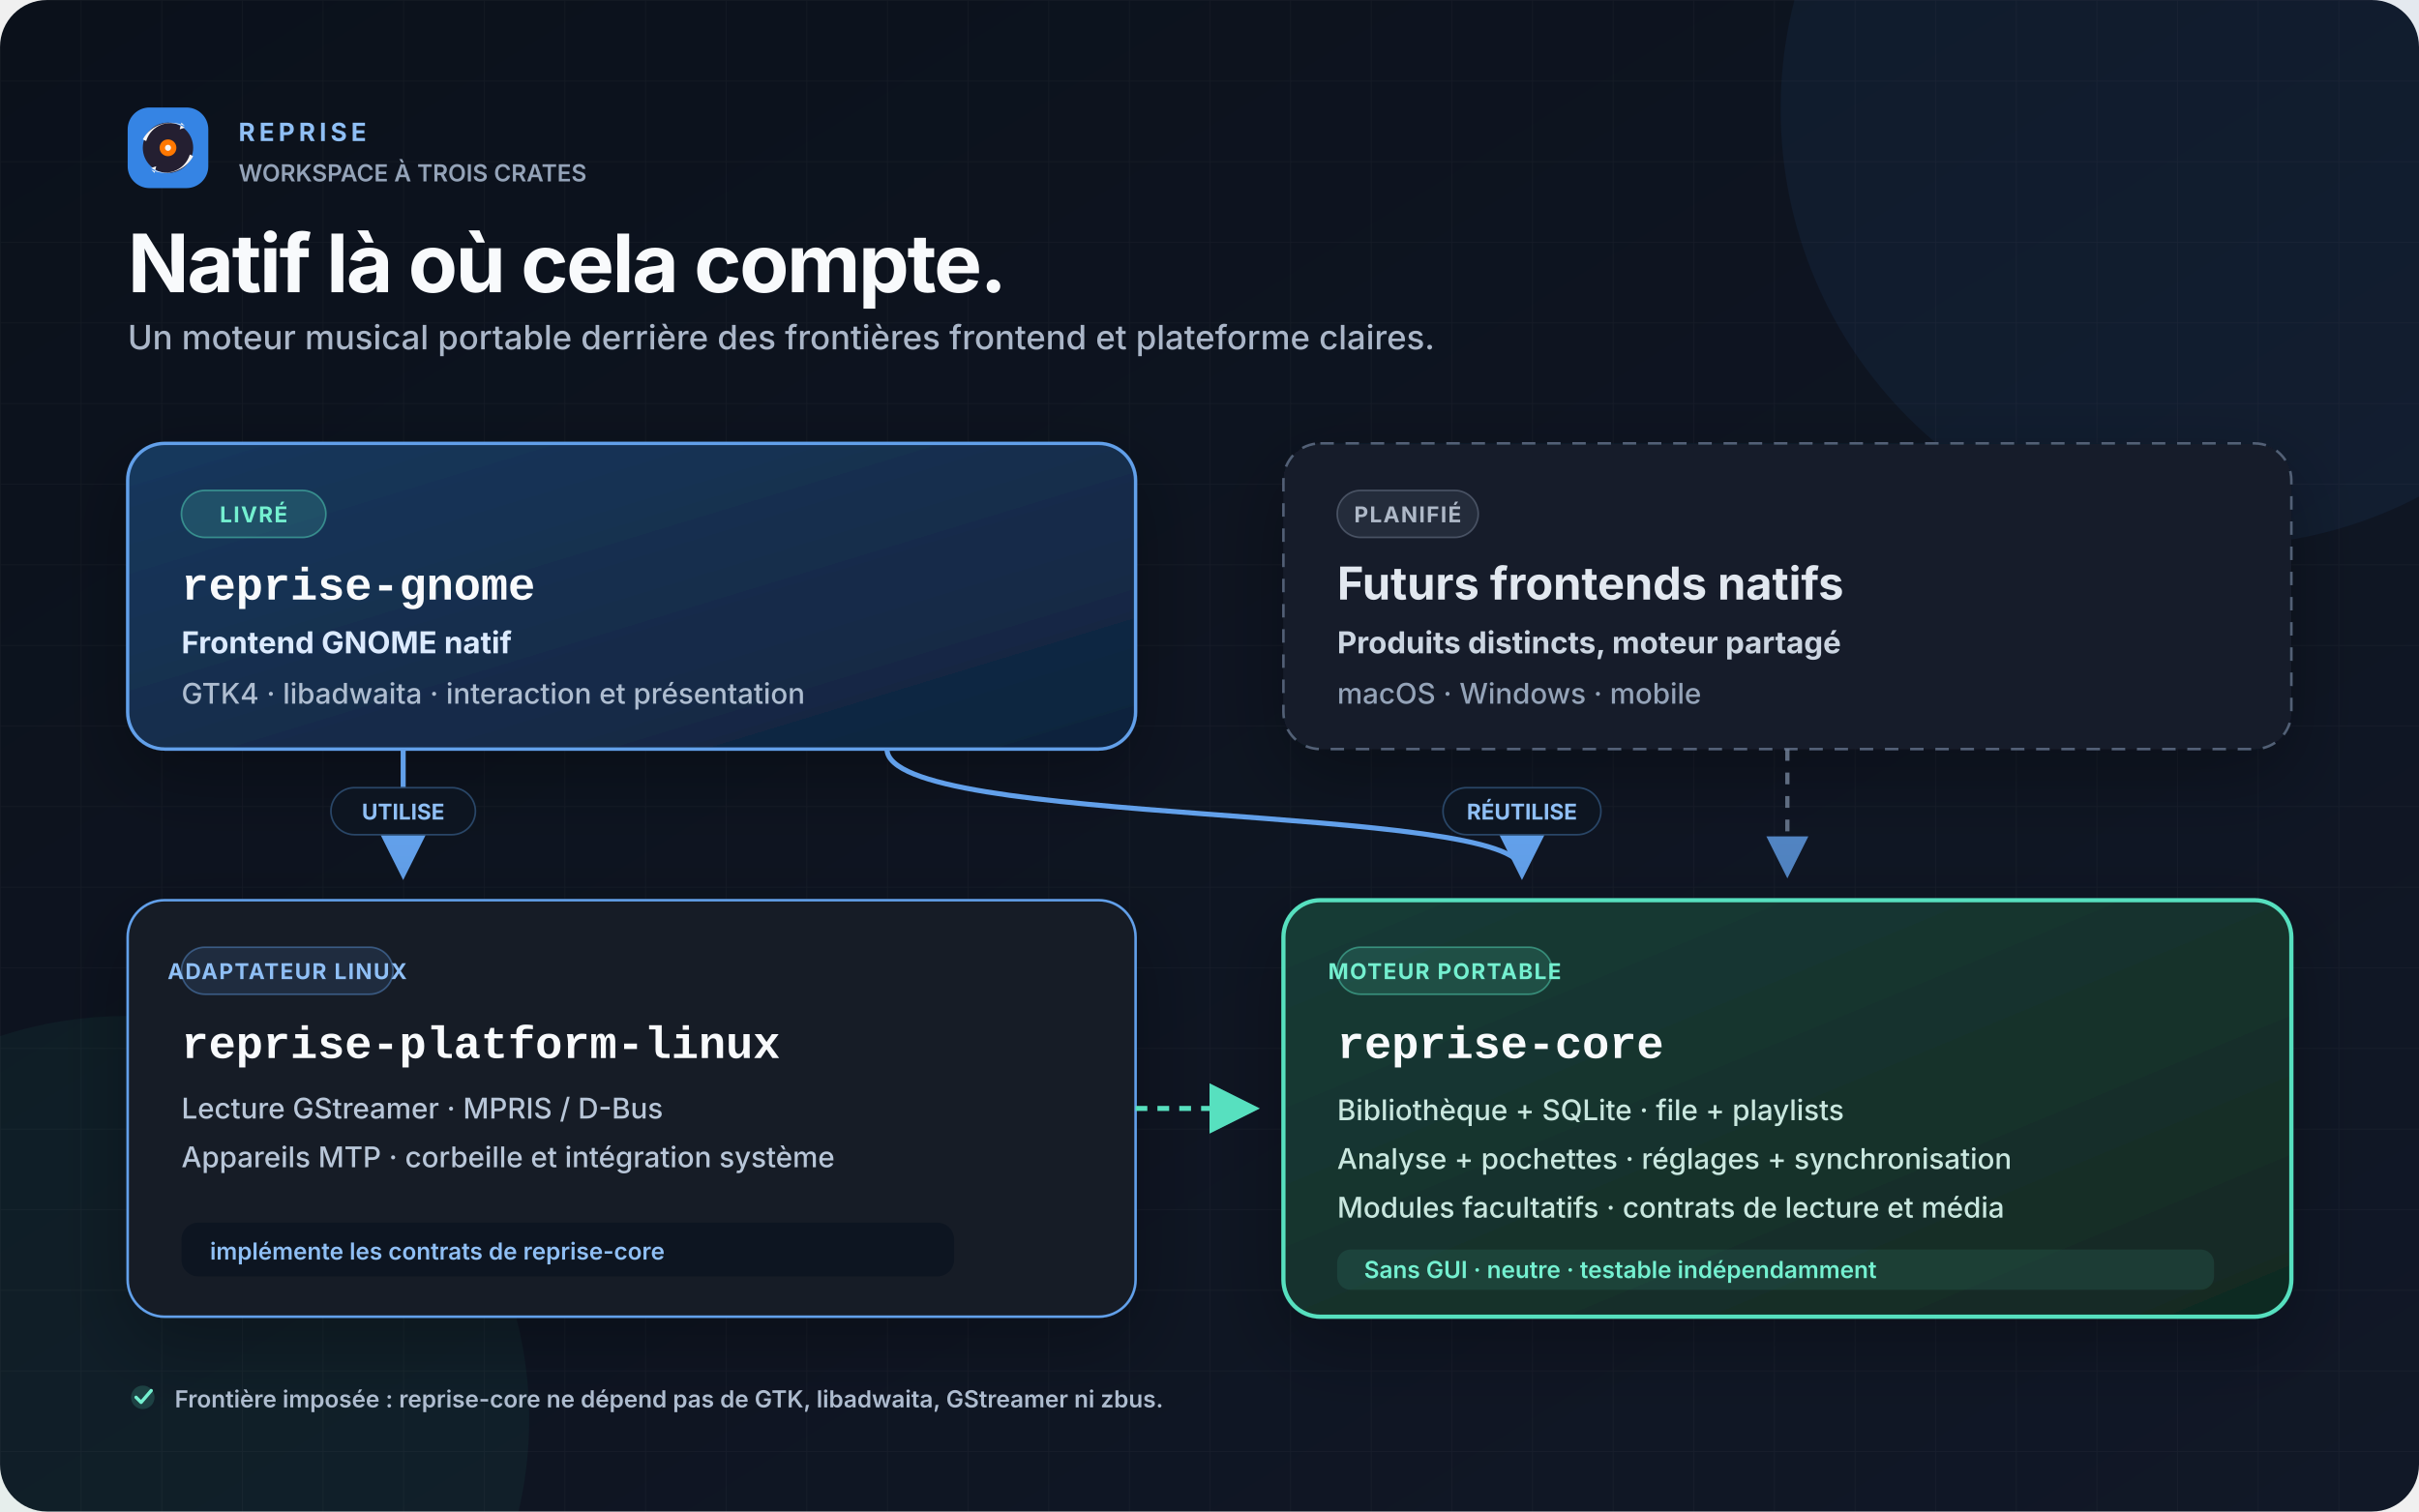
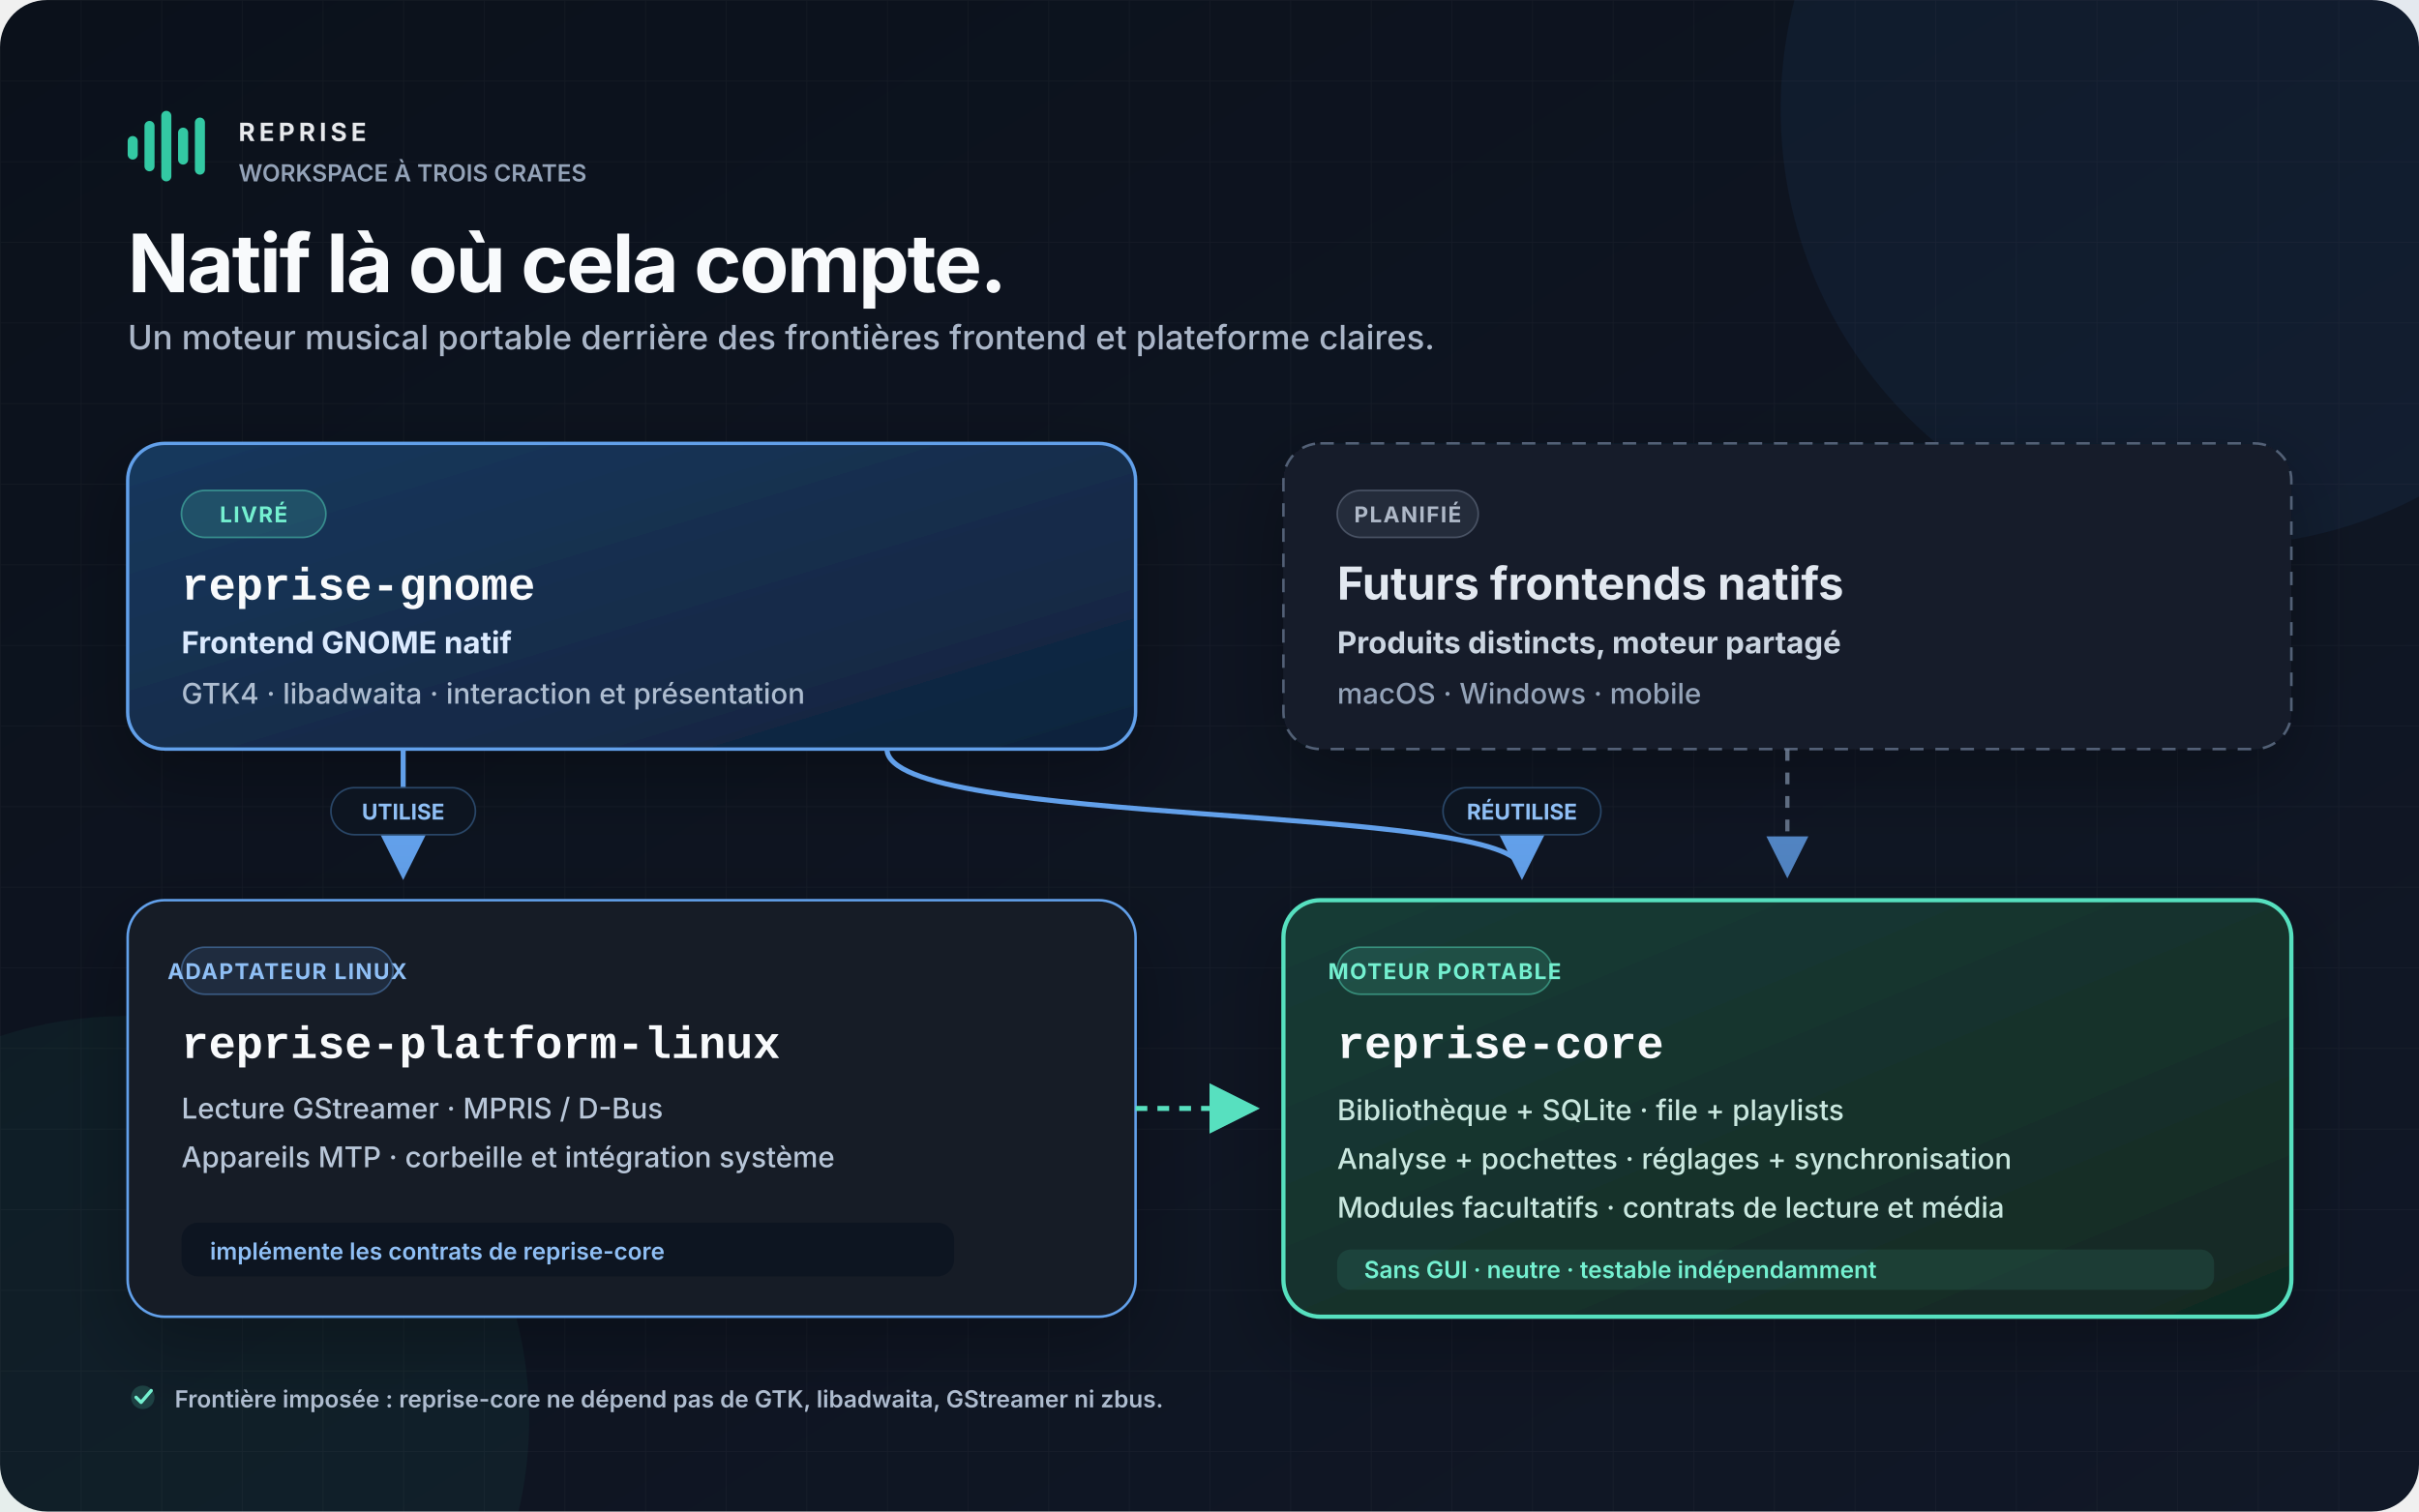
<svg xmlns="http://www.w3.org/2000/svg" width="1440" height="900" viewBox="0 0 1440 900" role="img" aria-labelledby="title description">
  <defs>
    <linearGradient id="background" x1="0" y1="0" x2="1" y2="1">
      <stop offset="0" stop-color="#0b111b" />
      <stop offset="1" stop-color="#111827" />
    </linearGradient>
    <linearGradient id="gnome-card" x1="0" y1="0" x2="1" y2="1">
      <stop offset="0" stop-color="#17385d" />
      <stop offset="1" stop-color="#10233c" />
    </linearGradient>
    <linearGradient id="core-card" x1="0" y1="0" x2="1" y2="1">
      <stop offset="0" stop-color="#193b36" />
      <stop offset="1" stop-color="#112923" />
    </linearGradient>
    <pattern id="grid" width="48" height="48" patternUnits="userSpaceOnUse">
      <path d="M48 0H0V48" fill="none" stroke="#ffffff" stroke-opacity="0.035" />
    </pattern>
    <filter id="shadow" x="-20%" y="-20%" width="140%" height="150%">
      <feDropShadow dx="0" dy="16" stdDeviation="22" flood-color="#000000" flood-opacity="0.28" />
    </filter>
    <filter id="glow" x="-40%" y="-40%" width="180%" height="180%">
      <feGaussianBlur stdDeviation="10" result="blur" />
      <feMerge>
        <feMergeNode in="blur" />
        <feMergeNode in="SourceGraphic" />
      </feMerge>
    </filter>
    <marker id="arrow-blue" markerWidth="10" markerHeight="10" refX="8" refY="5" orient="auto" markerUnits="strokeWidth">
      <path d="M0 0L10 5L0 10Z" fill="#62a0ea" />
    </marker>
    <marker id="arrow-green" markerWidth="10" markerHeight="10" refX="8" refY="5" orient="auto" markerUnits="strokeWidth">
      <path d="M0 0L10 5L0 10Z" fill="#57e0bf" />
    </marker>
    <style>
      .sans { font-family: Inter, ui-sans-serif, system-ui, -apple-system, BlinkMacSystemFont, "Segoe UI", sans-serif; }
      .mono { font-family: "SFMono-Regular", Consolas, "Liberation Mono", monospace; }
      .eyebrow { font-size: 15px; font-weight: 700; letter-spacing: 2.4px; }
      .title { font-size: 48px; font-weight: 750; letter-spacing: -1.2px; }
      .subtitle { font-size: 20px; font-weight: 450; }
      .crate { font-size: 27px; font-weight: 700; }
      .card-title { font-size: 18px; font-weight: 650; }
      .body { font-size: 17px; font-weight: 450; }
      .small { font-size: 14px; font-weight: 600; }
      .pill { font-size: 13px; font-weight: 700; letter-spacing: 0.8px; }
      .line-label { font-size: 13px; font-weight: 650; }
    </style>
  </defs>
  <rect width="1440" height="900" rx="28" fill="url(#background)" />
  <rect width="1440" height="900" rx="28" fill="url(#grid)" />
  <circle cx="1320" cy="65" r="260" fill="#3584e4" opacity="0.07" />
  <circle cx="75" cy="845" r="240" fill="#2ec7a6" opacity="0.055" />
  <g class="sans">
-     <g transform="translate(76 64)">
-       <rect width="48" height="48" rx="13" fill="#3584e4" />
-       <circle cx="24" cy="24" r="15" fill="#241f31" />
-       <circle cx="24" cy="24" r="5" fill="#ff7800" />
-       <circle cx="24" cy="24" r="1.8" fill="#f6f5f4" />
-       <path d="M11 20a15 15 0 0 1 23-8l-3 1 1-4 2 2A19 19 0 0 0 9 19z" fill="#f6f5f4" />
-       <path d="M37 28a15 15 0 0 1-23 8l3-1-1 4-2-2a19 19 0 0 0 25-8z" fill="#f6f5f4" />
+     <g transform="translate(76 66)">
+       <rect x="0" y="15" width="6" height="14" rx="3" fill="#33c9a3" />
+       <rect x="10" y="6" width="6" height="30" rx="3" fill="#33c9a3" />
+       <rect x="20" y="0" width="6" height="42" rx="3" fill="#33c9a3" />
+       <rect x="30" y="10" width="6" height="22" rx="3" fill="#33c9a3" />
+       <rect x="40" y="4" width="6" height="34" rx="3" fill="#33c9a3" />
    </g>
-     <text x="142" y="84" class="eyebrow" fill="#8fbff5">REPRISE</text>
+     <text x="142" y="84" class="eyebrow" fill="#e7e9ec">REPRISE</text>
    <text x="142" y="108" class="small" fill="#94a3b8">WORKSPACE À TROIS CRATES</text>
    <text x="76" y="174" class="title" fill="#f8fafc">Natif là où cela compte.</text>
    <text x="76" y="208" class="subtitle" fill="#aab6c8">Un moteur musical portable derrière des frontières frontend et plateforme claires.</text>
    <g filter="url(#shadow)">
      <rect x="76" y="264" width="600" height="182" rx="22" fill="url(#gnome-card)" stroke="#62a0ea" stroke-width="2" />
      <rect x="764" y="264" width="600" height="182" rx="22" fill="#151d2a" stroke="#526176" stroke-width="1.5" stroke-dasharray="8 7" />
    </g>
    <rect x="108" y="292" width="86" height="28" rx="14" fill="#57e0bf" fill-opacity="0.16" stroke="#57e0bf" stroke-opacity="0.48" />
    <text x="151" y="311" class="pill" text-anchor="middle" fill="#74f0d0">LIVRÉ</text>
    <text x="108" y="357" class="crate mono" fill="#f8fafc">reprise-gnome</text>
    <text x="108" y="389" class="card-title" fill="#dbeafe">Frontend GNOME natif</text>
    <text x="108" y="419" class="body" fill="#aebdd0">GTK4 · libadwaita · interaction et présentation</text>
    <rect x="796" y="292" width="84" height="28" rx="14" fill="#94a3b8" fill-opacity="0.12" stroke="#94a3b8" stroke-opacity="0.36" />
    <text x="838" y="311" class="pill" text-anchor="middle" fill="#aeb8c7">PLANIFIÉ</text>
    <text x="796" y="357" class="crate" fill="#e2e8f0">Futurs frontends natifs</text>
    <text x="796" y="389" class="card-title" fill="#cbd5e1">Produits distincts, moteur partagé</text>
    <text x="796" y="419" class="body" fill="#94a3b8">macOS · Windows · mobile</text>
    <path d="M240 446V518" fill="none" stroke="#62a0ea" stroke-width="3" marker-end="url(#arrow-blue)" />
    <path d="M528 446C528 493 906 478 906 518" fill="none" stroke="#62a0ea" stroke-width="3" marker-end="url(#arrow-blue)" />
    <path d="M1064 446V518" fill="none" stroke="#73839a" stroke-width="2.5" stroke-dasharray="7 7" marker-end="url(#arrow-blue)" opacity="0.8" />
    <g>
      <rect x="197" y="469" width="86" height="28" rx="14" fill="#0d1521" stroke="#294667" />
      <text x="240" y="488" class="line-label" text-anchor="middle" fill="#8fbff5">UTILISE</text>
      <rect x="859" y="469" width="94" height="28" rx="14" fill="#0d1521" stroke="#294667" />
      <text x="906" y="488" class="line-label" text-anchor="middle" fill="#8fbff5">RÉUTILISE</text>
    </g>
    <g filter="url(#shadow)">
      <rect x="76" y="536" width="600" height="248" rx="22" fill="#171e28" stroke="#62a0ea" stroke-width="1.5" />
      <rect x="764" y="536" width="600" height="248" rx="22" fill="url(#core-card)" stroke="#57e0bf" stroke-width="2.5" />
    </g>
    <rect x="108" y="564" width="126" height="28" rx="14" fill="#62a0ea" fill-opacity="0.13" stroke="#62a0ea" stroke-opacity="0.42" />
    <text x="171" y="583" class="pill" text-anchor="middle" fill="#8fbff5">ADAPTATEUR LINUX</text>
    <text x="108" y="630" class="crate mono" fill="#f8fafc">reprise-platform-linux</text>
    <text x="108" y="666" class="body" fill="#b8c6d8">Lecture GStreamer · MPRIS / D-Bus</text>
    <text x="108" y="695" class="body" fill="#b8c6d8">Appareils MTP · corbeille et intégration système</text>
    <rect x="108" y="728" width="460" height="32" rx="10" fill="#0d1521" />
    <text x="125" y="750" class="small" fill="#8fbff5">implémente les contrats de reprise-core</text>
    <rect x="796" y="564" width="128" height="28" rx="14" fill="#57e0bf" fill-opacity="0.14" stroke="#57e0bf" stroke-opacity="0.46" />
    <text x="860" y="583" class="pill" text-anchor="middle" fill="#74f0d0">MOTEUR PORTABLE</text>
    <text x="796" y="630" class="crate mono" fill="#f8fafc">reprise-core</text>
    <text x="796" y="667" class="body" fill="#c9e7df">Bibliothèque + SQLite · file + playlists</text>
    <text x="796" y="696" class="body" fill="#c9e7df">Analyse + pochettes · réglages + synchronisation</text>
    <text x="796" y="725" class="body" fill="#c9e7df">Modules facultatifs · contrats de lecture et média</text>
    <rect x="796" y="744" width="522" height="24" rx="8" fill="#57e0bf" fill-opacity="0.1" />
    <text x="812" y="761" class="small" fill="#74f0d0">Sans GUI · neutre · testable indépendamment</text>
    <path d="M676 660H744" fill="none" stroke="#57e0bf" stroke-width="3" stroke-dasharray="7 6" marker-end="url(#arrow-green)" />
    <g transform="translate(76 824)">
      <circle cx="9" cy="8" r="7" fill="#57e0bf" opacity="0.18" />
      <path d="M5 8l3 3 6-7" fill="none" stroke="#74f0d0" stroke-width="2" stroke-linecap="round" stroke-linejoin="round" />
      <text x="28" y="14" class="small" fill="#aebccf">Frontière imposée : reprise-core ne dépend pas de GTK, libadwaita, GStreamer ni zbus.</text>
    </g>
  </g>
</svg>
